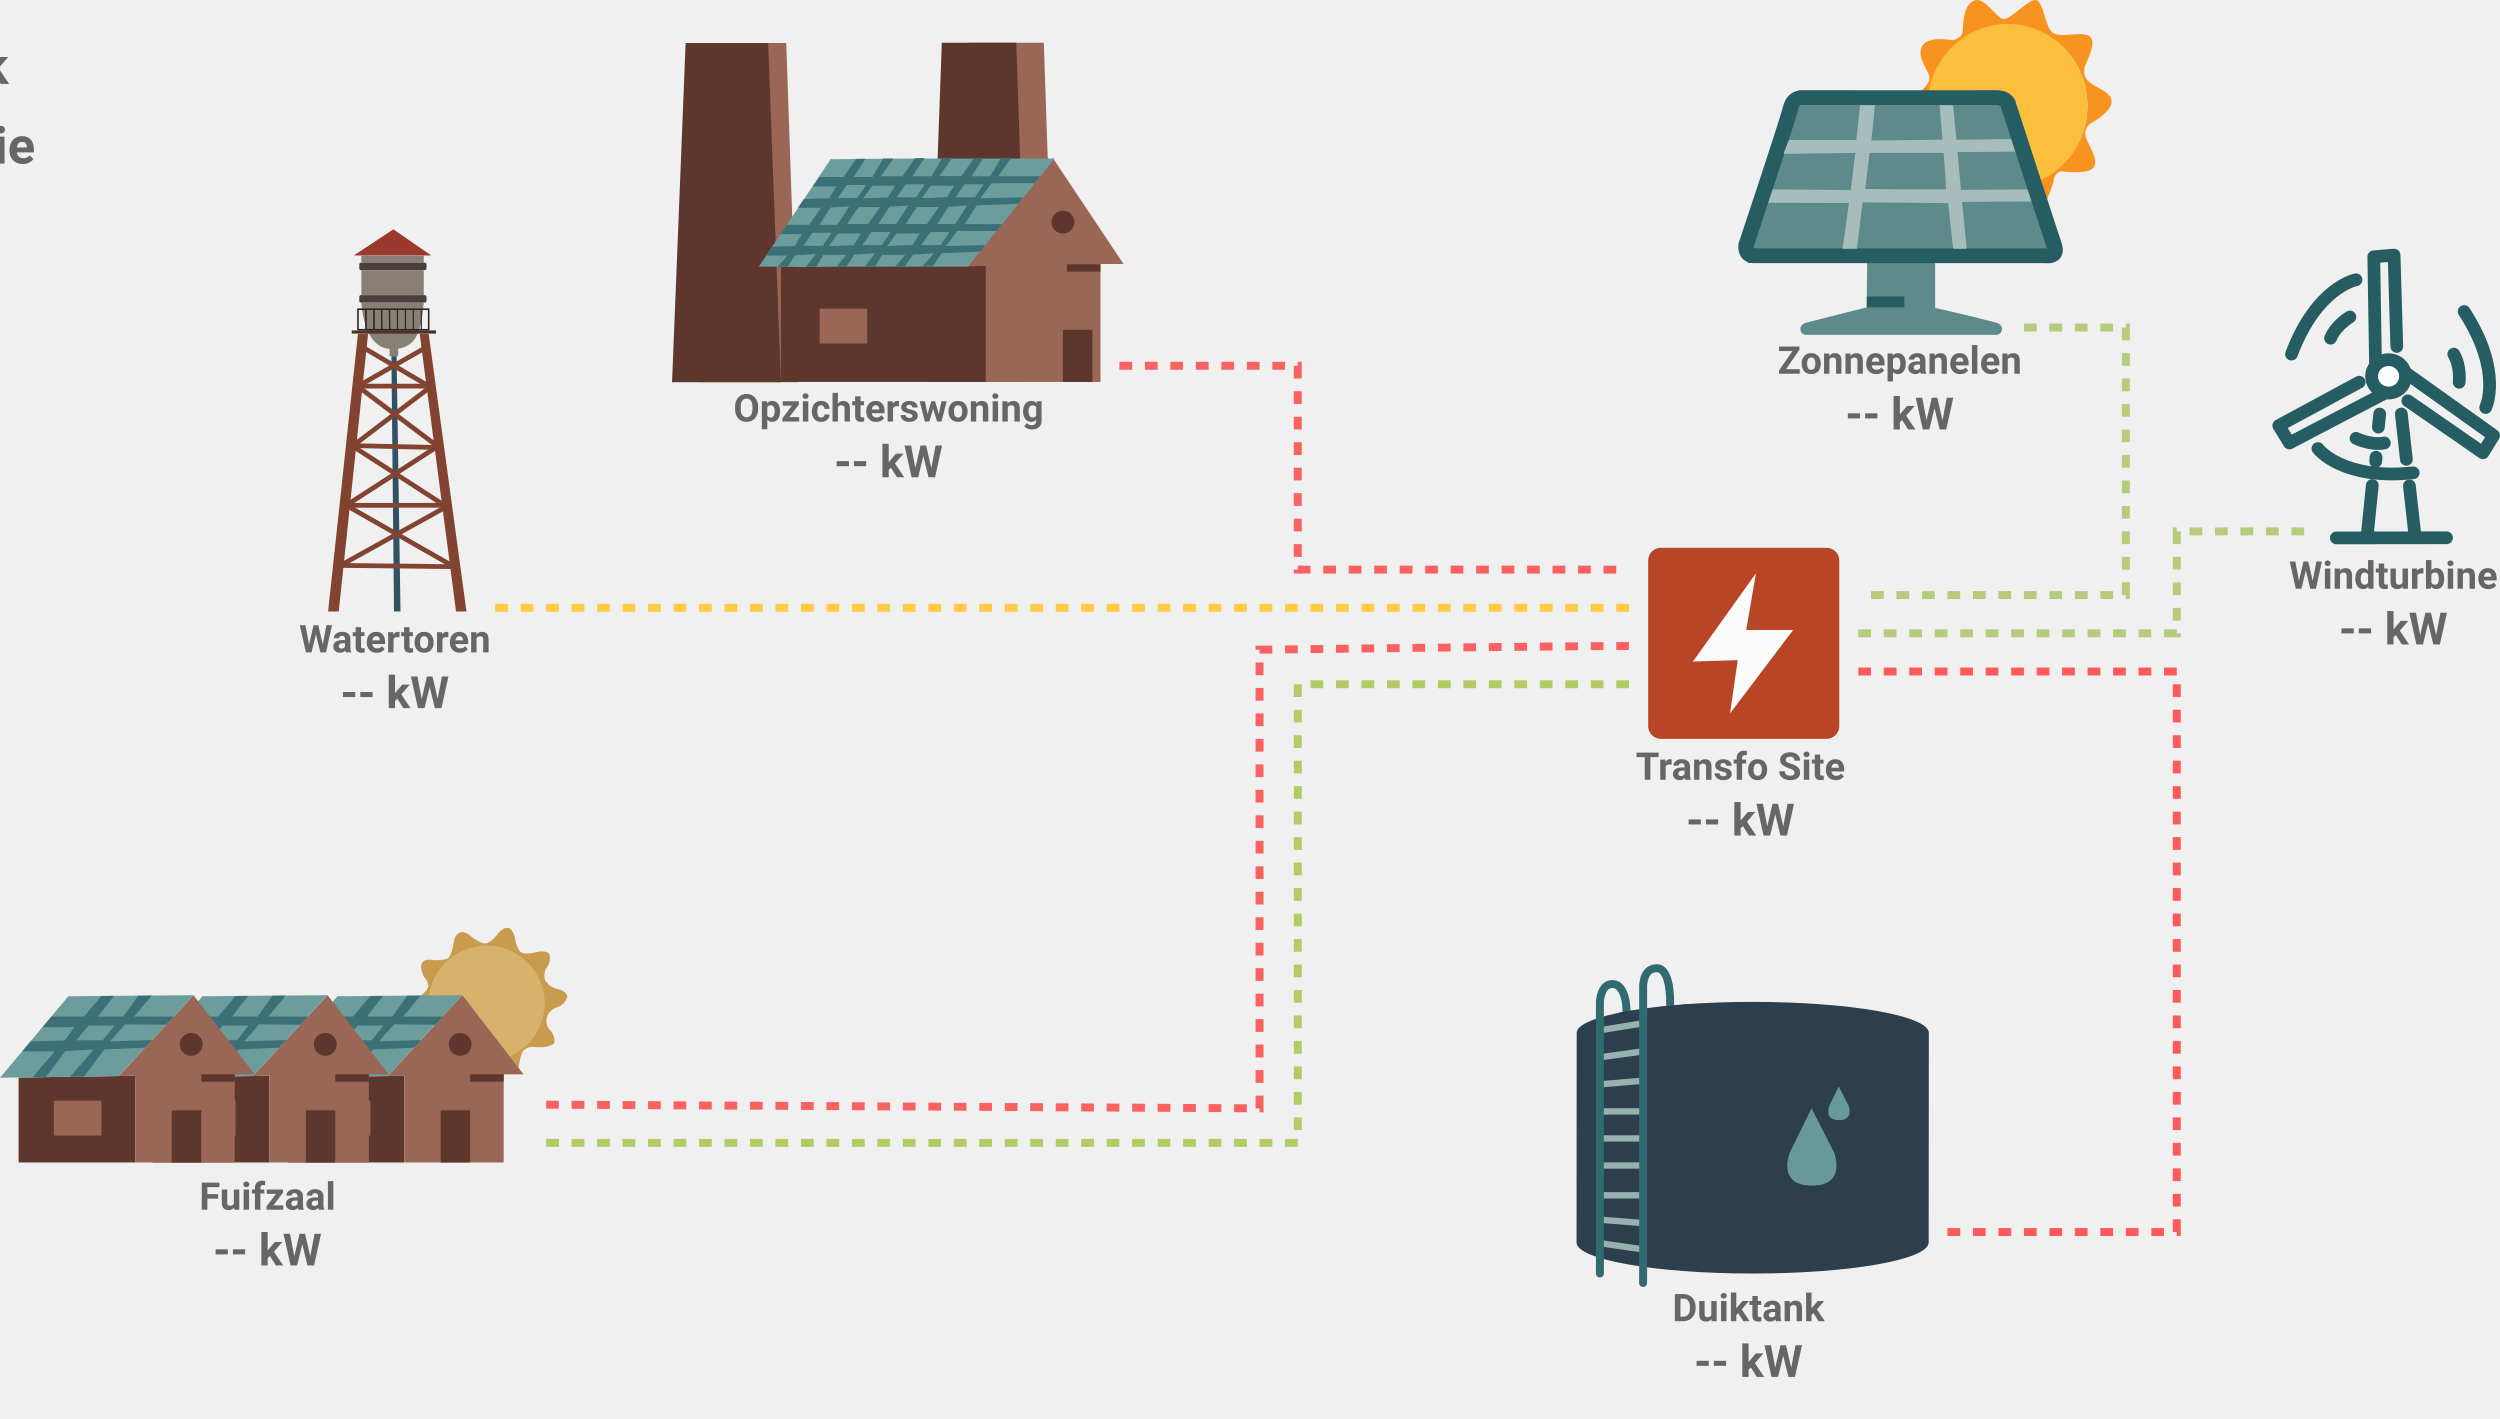
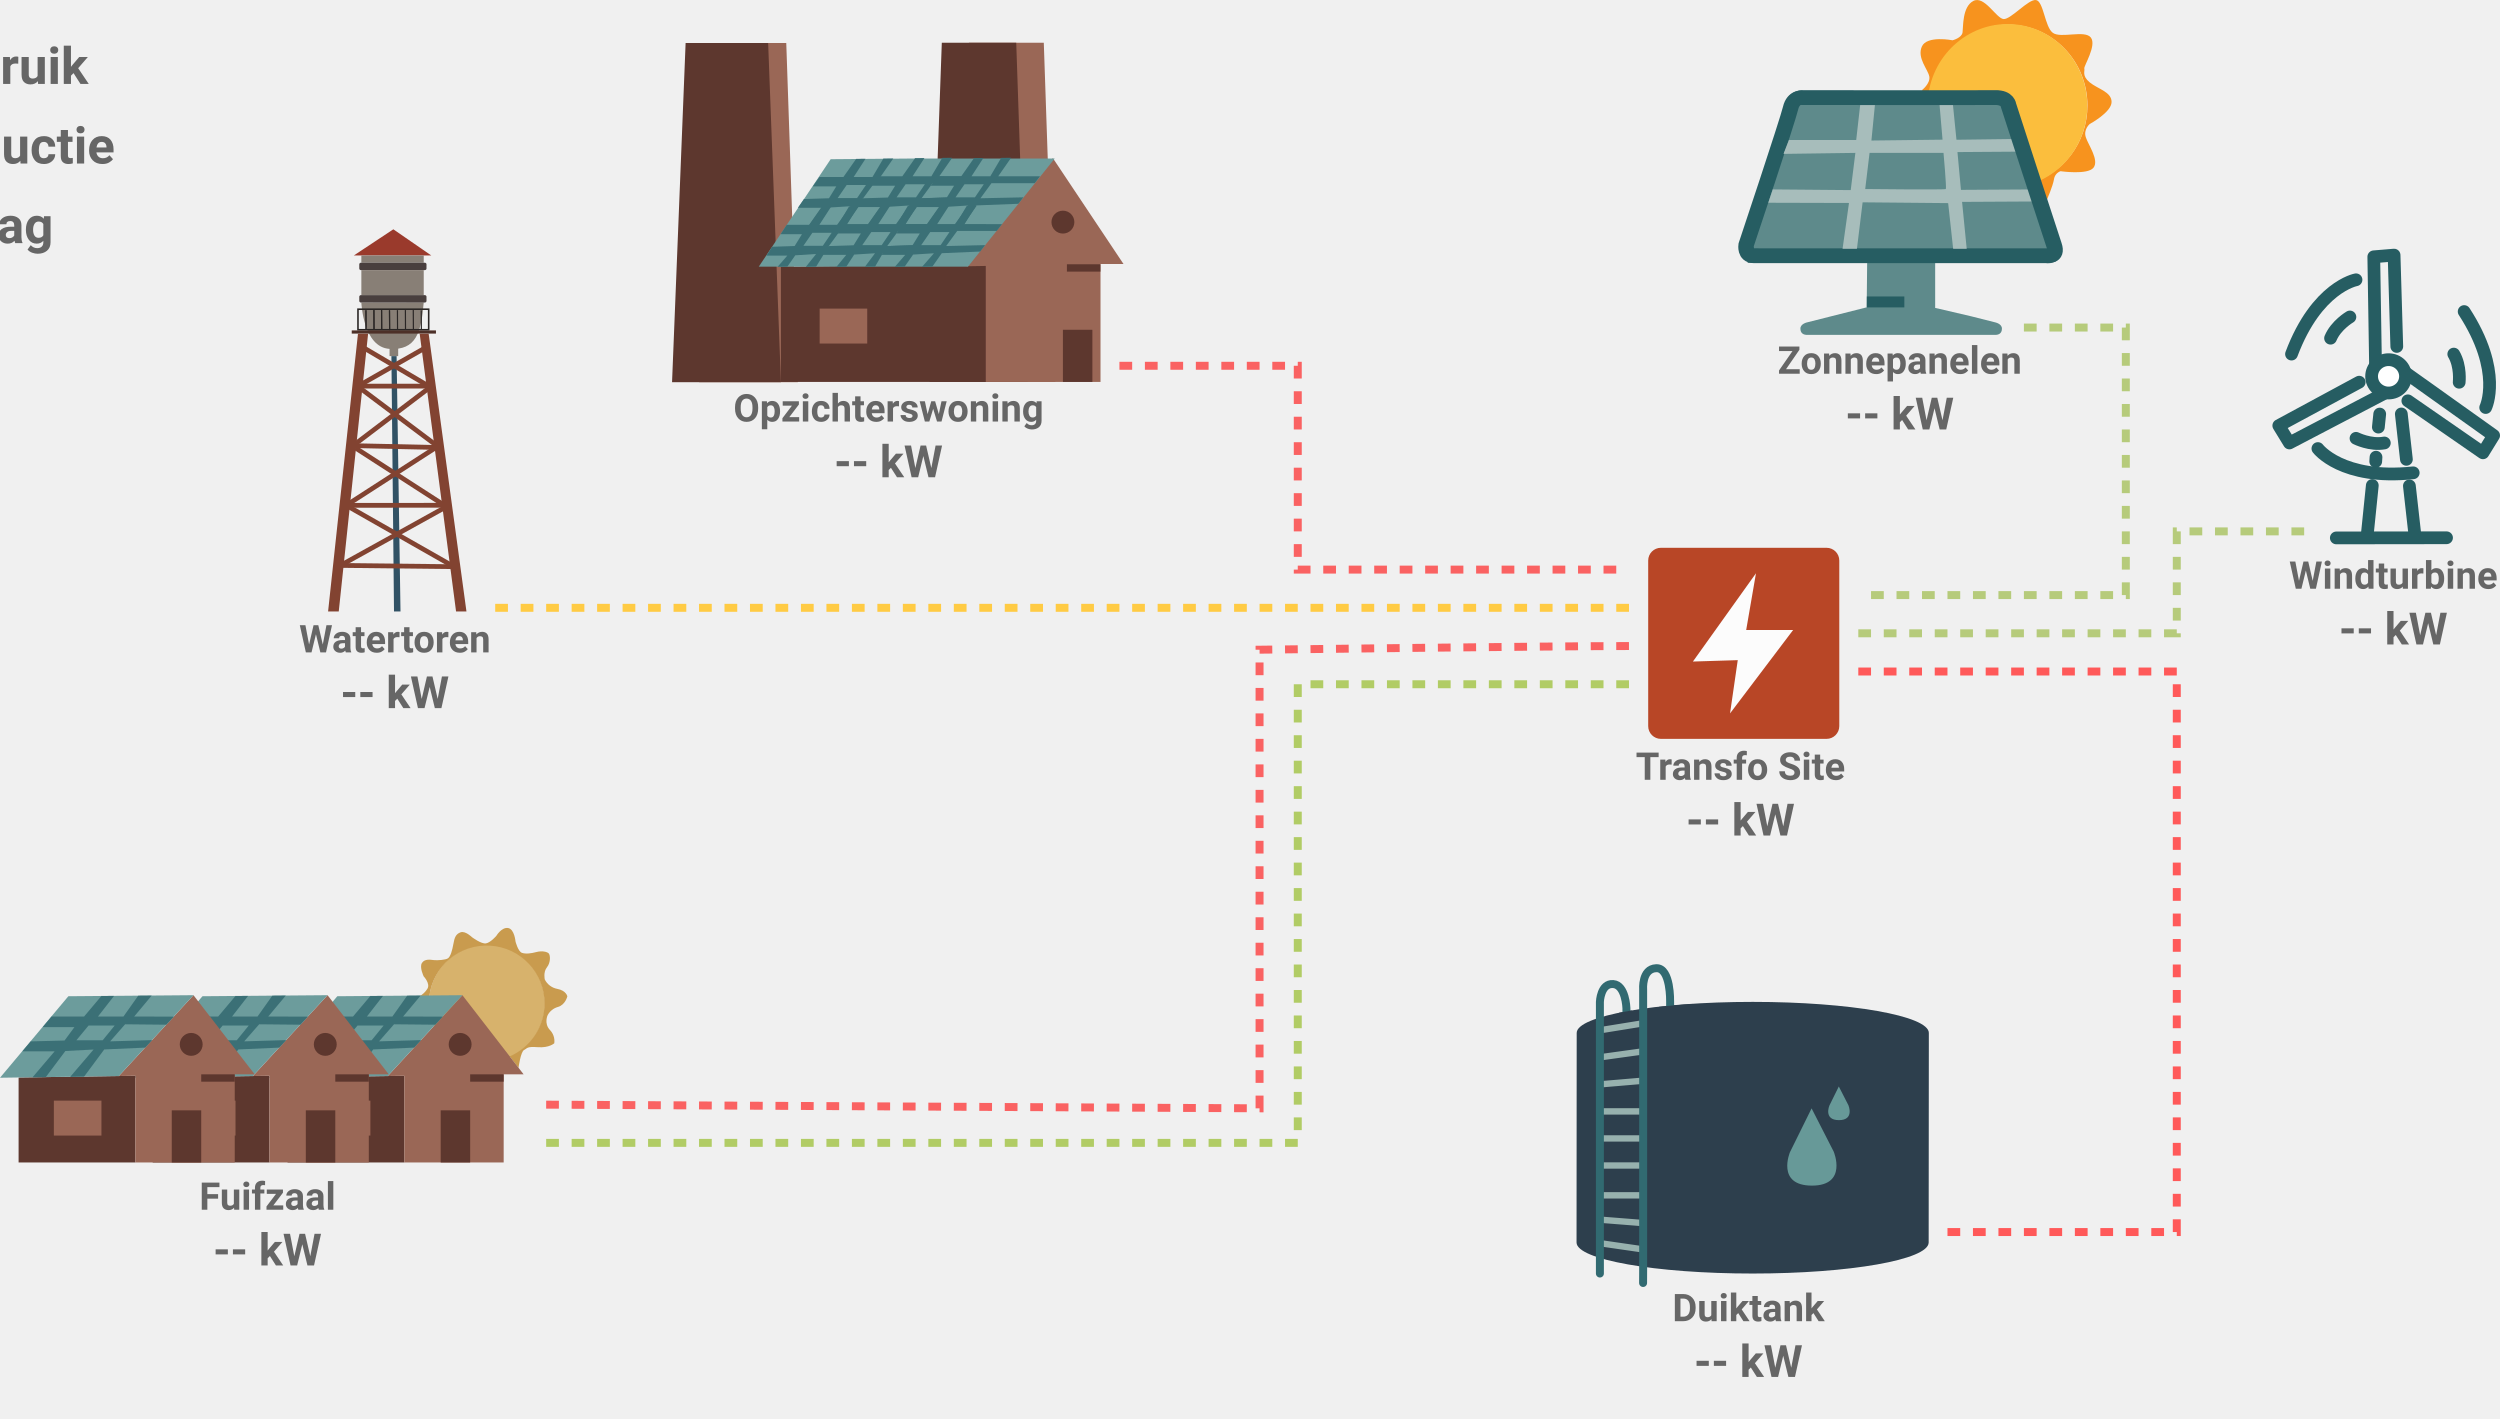
<svg xmlns="http://www.w3.org/2000/svg" id="PowerNet" width="1569.951" height="890.695" viewBox="0 0 1569.951 890.695">
  <g id="EnergieStroom" transform="translate(-177.024 -202.305)">
    <g id="Group_199" data-name="Group 199" transform="translate(-0.941 2.305)">
      <g id="Molen" transform="translate(1605 356.2)">
        <g id="Layer_1" data-name="Layer 1" transform="translate(40.129 103.762)">
          <path id="Path_29" data-name="Path 29" d="M85.49,142.273l.844-8.2" transform="translate(-59.084 -134.016)" fill="none" stroke="#265d62" stroke-linecap="round" stroke-miterlimit="10" stroke-width="8" />
          <path id="Path_30" data-name="Path 30" d="M76.52,222.5l3.07-29.975" transform="translate(-56.997 -147.614)" fill="none" stroke="#265d62" stroke-linecap="round" stroke-miterlimit="10" stroke-width="8" />
          <path id="Path_31" data-name="Path 31" d="M110.87,192.86l3.346,29.8" transform="translate(-64.987 -147.691)" fill="none" stroke="#265d62" stroke-linecap="round" stroke-miterlimit="10" stroke-width="8" />
          <path id="Path_32" data-name="Path 32" d="M104.27,134l3.192,28.494" transform="translate(-63.452 -134)" fill="none" stroke="#265d62" stroke-linecap="round" stroke-miterlimit="10" stroke-width="8" />
          <line id="Line_37" data-name="Line 37" x1="69.212" y2="0.092" transform="translate(0 77.745)" fill="none" stroke="#265d62" stroke-linecap="round" stroke-miterlimit="10" stroke-width="8" />
          <path id="Path_33" data-name="Path 33" d="M83.33,172.033l.169-2.663" transform="translate(-58.581 -142.227)" fill="none" stroke="#265d62" stroke-linecap="round" stroke-miterlimit="10" stroke-width="8" />
        </g>
        <g id="Layer_2" data-name="Layer 2" transform="translate(4 4)">
          <ellipse id="Ellipse_20" data-name="Ellipse 20" cx="10.644" cy="10.467" rx="10.644" ry="10.467" transform="translate(58.292 65.666)" fill="#fff" stroke="#265d62" stroke-miterlimit="10" stroke-width="8" />
          <path id="Path_34" data-name="Path 34" d="M70.28,115.012,10.669,146.168,4,135.263,54.487,107.99" transform="translate(-4 -28.188)" fill="none" stroke="#265d62" stroke-linecap="round" stroke-linejoin="round" stroke-width="8" />
          <path id="Path_35" data-name="Path 35" d="M36,162.3s15.049,20.021,59.857,15.241" transform="translate(-11.443 -40.821)" fill="none" stroke="#265d62" stroke-linecap="round" stroke-miterlimit="10" stroke-width="8" />
          <path id="Path_36" data-name="Path 36" d="M82.814,72.322,81.74,5.067,94.479,4l1.7,57.363" transform="translate(-22.082 -4)" fill="none" stroke="#265d62" stroke-linecap="round" stroke-linejoin="round" stroke-width="8" />
          <path id="Path_37" data-name="Path 37" d="M54.913,24.2s-24.649,4.451-40.5,46.658" transform="translate(-6.421 -8.699)" fill="none" stroke="#265d62" stroke-linecap="round" stroke-miterlimit="10" stroke-width="8" />
          <path id="Path_38" data-name="Path 38" d="M108.43,100.74l54.777,39.038-6.7,10.882L109.328,118" transform="translate(-28.29 -26.502)" fill="none" stroke="#265d62" stroke-linecap="round" stroke-linejoin="round" stroke-width="8" />
          <path id="Path_39" data-name="Path 39" d="M169.212,110.462S180.247,87.984,155.69,50.19" transform="translate(-39.283 -14.744)" fill="none" stroke="#265d62" stroke-linecap="round" stroke-miterlimit="10" stroke-width="8" />
          <path id="Path_40" data-name="Path 40" d="M67.19,153.93s9.032,4.543,17.788,2.924" transform="translate(-18.698 -38.874)" fill="none" stroke="#265d62" stroke-linecap="round" stroke-miterlimit="10" stroke-width="8" />
          <path id="Path_41" data-name="Path 41" d="M58.508,54.62s-8.733,5.1-12.148,13.337" transform="translate(-13.853 -15.774)" fill="none" stroke="#265d62" stroke-linecap="round" stroke-miterlimit="10" stroke-width="8" />
          <path id="Path_42" data-name="Path 42" d="M150.59,102.689s1.143-10.015-3.4-17.689" transform="translate(-37.306 -22.841)" fill="none" stroke="#265d62" stroke-linecap="round" stroke-miterlimit="10" stroke-width="8" />
        </g>
      </g>
      <g id="Group_120" data-name="Group 120">
        <g id="House" transform="translate(346.853 782.722)">
          <ellipse id="Ellipse_18" data-name="Ellipse 18" cx="36.434" cy="36.86" rx="36.434" ry="36.86" transform="translate(100.451 10.509)" fill="#d7b26c" />
          <path id="Path_24" data-name="Path 24" d="M78.642,47.408A36.308,36.308,0,0,0,6.3,42.973L0,43.036a13.649,13.649,0,0,0,5.112-4.82c1.945-3.261-2.363-7.75-2.363-7.75S-.071,24.646,1.693,22s5.2-2.024,7.4-1.756,7.482-.095,8.963-1.15,2.646-4.844,3.355-8.986S22.99,3.846,25.959,2.79s7.159,3.087,7.159,3.087,5.828,4.371,8.742,3.875,6.521-4.726,6.521-4.726S51.643-.486,55.7.089s4.726,8.459,4.726,8.459,1.575,6.3,4.056,7.144,5.812.354,9.16-.528,6.38-.189,7.522.756,1.5,5.734-.977,8.813S78.8,32.4,78.8,32.4a11.026,11.026,0,0,0,7.813,5.907c5.749,1.079,6.364,4.718,6.364,4.718s-1.237,5.324-5.907,6.647a10.514,10.514,0,0,0-6.435,5.112s-2.465,5.08,1.315,9.254a10.071,10.071,0,0,1,2.827,8.427s-3.15,3-10.31,2.473-6.521.7-8.664,1.764-3.5,11.223-3.5,11.223l-5.56-7.191a36.316,36.316,0,0,0,21.9-33.331Z" transform="translate(94.417 -0.047)" fill="#c99b4e" />
          <path id="Path_25" data-name="Path 25" d="M130,172.375h73.325V117.92L130,119.023Z" transform="translate(-118.32 -25.083)" fill="#5d372e" />
          <path id="Path_26" data-name="Path 26" d="M81.766,53.67,34.88,104.431l10.4-.158v54.455h62.4V103.375h12.515Z" transform="translate(39.729 -11.436)" fill="#9a6756" />
          <path id="Path_27" data-name="Path 27" d="M205.165,53.67l-46.886,50.761L83.67,105.518l42.924-51.186,51.69-.433Z" transform="translate(-83.67 -11.436)" fill="#6c9c9c" />
          <path id="Path_28" data-name="Path 28" d="M99.29,88.993l5.214-6.23,21.265-.559,6.191-8.388H112.01l5.608-6.687h20.43l10.837-12.861,7.963-.071L146.766,67.129h16l9.254-13.058L180.476,54,169.5,67.129l24.928.079L189.7,72.28l-25.912-.26L154.4,82.732l26.408-.788-4.348,4.726L150.7,87.812,138.04,104.887l-8.758.15,14.712-17.17-17.713.929-12.294,16.4-8.333.118,13.885-16.319ZM149.7,82.07l7.529-9.254h-16.39l-7.663,9.254Z" transform="translate(-85.231 -11.506)" fill="#3b7076" />
          <rect id="Rectangle_149" data-name="Rectangle 149" width="29.874" height="21.942" transform="translate(33.828 108.455)" fill="#9a6756" />
          <rect id="Rectangle_150" data-name="Rectangle 150" width="18.509" height="32.748" transform="translate(107.854 114.543)" fill="#5d372e" />
          <rect id="Rectangle_151" data-name="Rectangle 151" width="21.045" height="4.615" transform="translate(126.362 91.939)" fill="#5d372e" />
          <ellipse id="Ellipse_19" data-name="Ellipse 19" cx="7.191" cy="7.191" rx="7.191" ry="7.191" transform="translate(112.879 65.94)" fill="#5d372e" />
        </g>
        <g id="House-2" data-name="House" transform="translate(262.16 824.956)">
          <path id="Path_25-2" data-name="Path 25" d="M130,172.375h73.325V117.92L130,119.023Z" transform="translate(-118.32 -67.317)" fill="#5d372e" />
          <path id="Path_26-2" data-name="Path 26" d="M81.766,53.67,34.88,104.431l10.4-.158v54.455h62.4V103.375h12.515Z" transform="translate(39.729 -53.67)" fill="#9a6756" />
          <path id="Path_27-2" data-name="Path 27" d="M205.165,53.67l-46.886,50.761L83.67,105.518l42.924-51.186,51.69-.433Z" transform="translate(-83.67 -53.67)" fill="#6c9c9c" />
          <path id="Path_28-2" data-name="Path 28" d="M99.29,88.993l5.214-6.23,21.265-.559,6.191-8.388H112.01l5.608-6.687h20.43l10.837-12.861,7.963-.071L146.766,67.129h16l9.254-13.058L180.476,54,169.5,67.129l24.928.079L189.7,72.28l-25.912-.26L154.4,82.732l26.408-.788-4.348,4.726L150.7,87.812,138.04,104.887l-8.758.15,14.712-17.17-17.713.929-12.294,16.4-8.333.118,13.885-16.319ZM149.7,82.07l7.529-9.254h-16.39l-7.663,9.254Z" transform="translate(-85.231 -53.74)" fill="#3b7076" />
          <rect id="Rectangle_149-2" data-name="Rectangle 149" width="29.874" height="21.942" transform="translate(33.828 66.221)" fill="#9a6756" />
          <rect id="Rectangle_150-2" data-name="Rectangle 150" width="18.509" height="32.748" transform="translate(107.854 72.309)" fill="#5d372e" />
          <rect id="Rectangle_151-2" data-name="Rectangle 151" width="21.045" height="4.615" transform="translate(126.363 49.705)" fill="#5d372e" />
          <ellipse id="Ellipse_19-2" data-name="Ellipse 19" cx="7.191" cy="7.191" rx="7.191" ry="7.191" transform="translate(112.879 23.707)" fill="#5d372e" />
        </g>
        <g id="House-3" data-name="House" transform="translate(177.965 824.956)">
          <path id="Path_25-3" data-name="Path 25" d="M130,172.375h73.325V117.92L130,119.023Z" transform="translate(-118.32 -67.317)" fill="#5d372e" />
          <path id="Path_26-3" data-name="Path 26" d="M81.766,53.67,34.88,104.431l10.4-.158v54.455h62.4V103.375h12.515Z" transform="translate(39.729 -53.67)" fill="#9a6756" />
          <path id="Path_27-3" data-name="Path 27" d="M205.165,53.67l-46.886,50.761L83.67,105.518l42.924-51.186,51.69-.433Z" transform="translate(-83.67 -53.67)" fill="#6c9c9c" />
          <path id="Path_28-3" data-name="Path 28" d="M99.29,88.993l5.214-6.23,21.265-.559,6.191-8.388H112.01l5.608-6.687h20.43l10.837-12.861,7.963-.071L146.766,67.129h16l9.254-13.058L180.476,54,169.5,67.129l24.928.079L189.7,72.28l-25.912-.26L154.4,82.732l26.408-.788-4.348,4.726L150.7,87.812,138.04,104.887l-8.758.15,14.712-17.17-17.713.929-12.294,16.4-8.333.118,13.885-16.319ZM149.7,82.07l7.529-9.254h-16.39l-7.663,9.254Z" transform="translate(-85.231 -53.74)" fill="#3b7076" />
          <rect id="Rectangle_149-3" data-name="Rectangle 149" width="29.874" height="21.942" transform="translate(33.827 66.221)" fill="#9a6756" />
          <rect id="Rectangle_150-3" data-name="Rectangle 150" width="18.509" height="32.748" transform="translate(107.854 72.309)" fill="#5d372e" />
          <rect id="Rectangle_151-3" data-name="Rectangle 151" width="21.045" height="4.615" transform="translate(126.362 49.705)" fill="#5d372e" />
          <ellipse id="Ellipse_19-3" data-name="Ellipse 19" cx="7.191" cy="7.191" rx="7.191" ry="7.191" transform="translate(112.879 23.707)" fill="#5d372e" />
        </g>
      </g>
      <g id="House-4" data-name="House" transform="translate(656.689 299.312)">
        <path id="Path_50" data-name="Path 50" d="M7.723,0h47L62,213H0Z" transform="translate(-39.689 -72.312)" fill="#9a6756" />
        <path id="Path_53" data-name="Path 53" d="M7.723,0h47L62,213H0Z" transform="translate(122.035 -72.482)" fill="#9a6756" />
        <path id="Path_51" data-name="Path 51" d="M8.517,0H60.347l8.022,213H0Z" transform="translate(-56.689 -72.312)" fill="#5d372e" />
        <path id="Path_52" data-name="Path 52" d="M7.679,0H54.413l7.233,213H0Z" transform="translate(105.035 -72.482)" fill="#5d372e" />
        <path id="Path_25-4" data-name="Path 25" d="M130,191.8H259.451V117.92L130,119.416Z" transform="translate(-118.32 -51.27)" fill="#5d372e" />
        <path id="Path_26-4" data-name="Path 26" d="M89.017,53.67l-54.137,67.9,12-.211V194.2h72.053V120.159h14.451Z" transform="translate(93.443 -53.67)" fill="#9a6756" />
        <path id="Path_27-4" data-name="Path 27" d="M267.637,53.9l-54.525,67.919H81.774l45.144-67.482,52.063-.437Z" transform="translate(-84.002 -53.67)" fill="#6c9c9c" />
        <path id="Path_28-4" data-name="Path 28" d="M99.29,84.964l3.848-5.513,15.695-.495,4.569-7.422H108.678l4.139-5.917H127.9l8-11.381,5.877-.063-7.44,11.444h11.806l6.83-11.555L159.209,54l-8.1,11.618,18.4.07-3.488,4.488-19.124-.23-6.929,9.478,19.491-.7-3.209,4.182-19.014,1.011-9.341,15.109-6.464.132,10.858-15.193-13.073.822L110.137,99.3l-6.15.1,10.248-14.44Zm37.2-6.126,5.557-8.189h-12.1L124.3,78.838Z" transform="translate(-76.979 -53.772)" fill="#3b7076" />
        <path id="Path_49" data-name="Path 49" d="M101.136,84.964l3.541-5.541,14.156-.467,4.569-7.422H109.95l3.892-5.917H127.9l8-11.381,5.877-.063-7.44,11.444h11.806l6.83-11.555L159.209,54l-8.1,11.618,18.4.07-3.488,4.488-19.124-.23-6.929,9.478,19.491-.7-3.209,4.182-19.014,1.011-4.947,8.007-6.464.132,6.464-8.091-13.073.822-4.976,7.136-6.15.1,6.15-7.066Zm35.356-6.126,5.557-8.189h-12.1L124.3,78.838Z" transform="translate(-98.518 -23.772)" fill="#3b7076" />
        <path id="Path_45" data-name="Path 45" d="M99.29,84.964l3.848-5.513,15.695-.495,4.569-7.422H108.678l4.139-5.917H127.9l8-11.381,5.877-.063-7.44,11.444h11.806l6.83-11.555L159.209,54l-8.1,11.618,18.4.07-3.488,4.488-19.124-.23-6.929,9.478,19.491-.7-3.209,4.182-19.014,1.011-9.341,15.109-6.464.132,10.858-15.193-13.073.822L110.137,99.3l-6.15.1,10.248-14.44Zm37.2-6.126,5.557-8.189h-12.1L124.3,78.838Z" transform="translate(-39.979 -54.229)" fill="#3b7076" />
        <path id="Path_48" data-name="Path 48" d="M99.29,84.964l3.848-5.513,15.695-.495,4.569-7.422H108.678l4.139-5.917H127.9l8-11.381,5.877-.063-7.44,11.444h11.806l6.83-11.555L159.209,54l-8.1,11.618,18.4.07-3.488,4.488-19.124-.23-6.929,9.478,19.491-.7-3.209,4.182-19.014,1.011-4.947,8.474h-6.3l6.3-8.425-13.073.822-4.976,7.6-6.15.1,6.15-7.533Zm37.2-6.126,5.557-8.189h-12.1L124.3,78.838Z" transform="translate(-61.519 -24.229)" fill="#3b7076" />
        <path id="Path_46" data-name="Path 46" d="M99.29,84.964l3.848-5.513,15.695-.495,4.569-7.422H108.678l4.139-5.917H127.9l8-11.381,5.877-.063-7.44,11.444h11.806l6.83-11.555L159.209,54l-8.1,11.618h26.307l-3.364,4.328H146.892l-6.929,9.478,26.94-.585-3.141,4.051-26.531,1.03-9.341,15.109-6.464.132,10.858-15.193-13.073.822L110.137,99.3l-6.15.1,10.248-14.44Zm37.2-6.126,5.557-8.189h-12.1L124.3,78.838Z" transform="translate(-2.979 -54.229)" fill="#3b7076" />
        <path id="Path_47" data-name="Path 47" d="M99.29,84.964l3.848-5.513,15.695-.495,4.569-7.422H108.678l4.139-5.917H127.9l8-11.381,5.877-.063-7.44,11.444h11.806l6.83-11.555L159.209,54l-8.1,11.618,23.966.051-3.357,4.277H146.892l-6.929,9.478,24.5-.585-3.141,4.051-24.1,1.03L131.3,92.347l-6.464.132,7.452-8.512-13.073.822-5.316,7.585-6.15.1,6.49-7.515Zm37.2-6.126,5.557-8.189h-12.1L124.3,78.838Z" transform="translate(-24.519 -24.229)" fill="#3b7076" />
        <rect id="Rectangle_149-4" data-name="Rectangle 149" width="29.874" height="21.942" transform="translate(36.004 94.485)" fill="#9a6756" />
        <rect id="Rectangle_150-4" data-name="Rectangle 150" width="18.509" height="32.748" transform="translate(188.762 107.783)" fill="#5d372e" />
        <rect id="Rectangle_151-4" data-name="Rectangle 151" width="21.045" height="4.615" transform="translate(191.271 66.65)" fill="#5d372e" />
        <ellipse id="Ellipse_19-4" data-name="Ellipse 19" cx="7.191" cy="7.191" rx="7.191" ry="7.191" transform="translate(181.572 32.983)" fill="#5d372e" />
      </g>
      <g id="WaterToren" transform="translate(307.56 344)">
        <path id="Path_55" data-name="Path 55" d="M136.5,45.9c-1.58,19.13-4.84,30.17-21.46,29.19S97.32,45.98,97.32,45.98l39.17-.08Z" fill="#887f76" />
        <rect id="Rectangle_154" data-name="Rectangle 154" width="44.4" height="12.9" transform="translate(95.21 50.17)" fill="none" stroke="#2a2625" stroke-miterlimit="10" stroke-width="1" />
        <line id="Line_41" data-name="Line 41" x2="0.08" y2="12.32" transform="translate(100.21 50.74)" fill="none" stroke="#2a2625" stroke-miterlimit="10" stroke-width="0.75" />
        <line id="Line_42" data-name="Line 42" x2="0.08" y2="12.32" transform="translate(100.21 50.87)" fill="none" stroke="#2a2625" stroke-miterlimit="10" stroke-width="0.75" />
        <line id="Line_43" data-name="Line 43" x2="0.08" y2="12.32" transform="translate(105.21 50.45)" fill="none" stroke="#2a2625" stroke-miterlimit="10" stroke-width="0.75" />
        <line id="Line_44" data-name="Line 44" x2="0.08" y2="12.32" transform="translate(105.21 50.77)" fill="none" stroke="#2a2625" stroke-miterlimit="10" stroke-width="0.75" />
        <line id="Line_45" data-name="Line 45" x2="0.08" y2="12.32" transform="translate(110.03 50.45)" fill="none" stroke="#2a2625" stroke-miterlimit="10" stroke-width="0.75" />
        <line id="Line_46" data-name="Line 46" x2="0.08" y2="12.33" transform="translate(110.03 50.8)" fill="none" stroke="#2a2625" stroke-miterlimit="10" stroke-width="0.75" />
        <line id="Line_47" data-name="Line 47" x2="0.09" y2="12.33" transform="translate(115 51.1)" fill="none" stroke="#2a2625" stroke-miterlimit="10" stroke-width="0.75" />
        <line id="Line_48" data-name="Line 48" x2="0.09" y2="12.32" transform="translate(115 50.77)" fill="none" stroke="#2a2625" stroke-miterlimit="10" stroke-width="0.75" />
        <line id="Line_49" data-name="Line 49" x2="0.08" y2="12.32" transform="translate(119.98 50.74)" fill="none" stroke="#2a2625" stroke-miterlimit="10" stroke-width="0.75" />
        <line id="Line_50" data-name="Line 50" x2="0.08" y2="12.33" transform="translate(124.98 50.7)" fill="none" stroke="#2a2625" stroke-miterlimit="10" stroke-width="0.75" />
        <line id="Line_51" data-name="Line 51" x2="0.08" y2="12.32" transform="translate(129.93 50.67)" fill="none" stroke="#2a2625" stroke-miterlimit="10" stroke-width="0.75" />
        <line id="Line_52" data-name="Line 52" x2="0.09" y2="12.32" transform="translate(134.93 50.87)" fill="none" stroke="#2a2625" stroke-miterlimit="10" stroke-width="0.75" />
        <line id="Line_53" data-name="Line 53" x2="52.89" transform="translate(91.29 64.49)" fill="none" stroke="#4d3028" stroke-miterlimit="10" stroke-width="2" />
        <path id="Path_56" data-name="Path 56" d="M92.6,16.43h48.64L117.41,0Z" fill="#9a3a2c" />
        <rect id="Rectangle_155" data-name="Rectangle 155" width="39.17" height="4.57" transform="translate(97.33 16.43)" fill="#887f76" />
        <rect id="Rectangle_156" data-name="Rectangle 156" width="42.22" height="4.62" rx="1" transform="translate(96.02 21)" fill="#493f3e" />
        <rect id="Rectangle_157" data-name="Rectangle 157" width="39.17" height="15.72" transform="translate(97.33 25.63)" fill="#887f76" />
        <rect id="Rectangle_158" data-name="Rectangle 158" width="42.22" height="4.62" rx="1" transform="translate(96.02 41.35)" fill="#493f3e" />
        <rect id="Rectangle_159" data-name="Rectangle 159" width="5.42" height="5.42" transform="translate(115.04 74.21)" fill="#887f76" />
        <path id="Path_57" data-name="Path 57" d="M119.46,79.64,121.91,240h-4.08L116.2,79.64Z" fill="#315265" />
        <path id="Path_58" data-name="Path 58" d="M95.21,65.57,76.44,240h6.69L101.57,65.57Z" fill="#824331" />
        <path id="Path_59" data-name="Path 59" d="M133.95,65.57,156.8,240h6.53L139.6,65.57Z" fill="#824331" />
        <line id="Line_54" data-name="Line 54" x2="42.66" y2="25.14" transform="translate(98.47 74.21)" fill="none" stroke="#824331" stroke-miterlimit="10" stroke-width="3" />
        <line id="Line_55" data-name="Line 55" y1="22.13" x2="38.85" transform="translate(97.33 75.15)" fill="none" stroke="#824331" stroke-miterlimit="10" stroke-width="3" />
        <line id="Line_56" data-name="Line 56" x2="43.91" transform="translate(96.57 98.48)" fill="none" stroke="#824331" stroke-miterlimit="10" stroke-width="3" />
        <line id="Line_57" data-name="Line 57" y1="0.05" x2="61.62" transform="translate(87.81 173.3)" fill="none" stroke="#824331" stroke-miterlimit="10" stroke-width="3" />
        <line id="Line_58" data-name="Line 58" y1="36.35" x2="56.37" transform="translate(87.81 137)" fill="none" stroke="#824331" stroke-miterlimit="10" stroke-width="3" />
        <line id="Line_59" data-name="Line 59" x2="55.71" y2="35.93" transform="translate(93.72 137.37)" fill="none" stroke="#824331" stroke-miterlimit="10" stroke-width="3" />
        <line id="Line_60" data-name="Line 60" x2="52.89" y2="1.16" transform="translate(91.29 135.84)" fill="none" stroke="#824331" stroke-miterlimit="10" stroke-width="3" />
        <line id="Line_61" data-name="Line 61" y1="35.48" x2="46.79" transform="translate(92.6 100)" fill="none" stroke="#824331" stroke-miterlimit="10" stroke-width="3" />
        <line id="Line_62" data-name="Line 62" x2="49.31" y2="37" transform="translate(94.87 98.48)" fill="none" stroke="#824331" stroke-miterlimit="10" stroke-width="3" />
        <line id="Line_63" data-name="Line 63" x2="73.9" y2="0.82" transform="translate(81.59 211.05)" fill="none" stroke="#824331" stroke-miterlimit="10" stroke-width="3" />
        <line id="Line_64" data-name="Line 64" y1="36.3" x2="65.5" transform="translate(84.33 174.7)" fill="none" stroke="#824331" stroke-miterlimit="10" stroke-width="3" />
        <line id="Line_65" data-name="Line 65" x2="67.68" y2="38.52" transform="translate(87.81 173.35)" fill="none" stroke="#824331" stroke-miterlimit="10" stroke-width="3" />
      </g>
      <g id="Solar_Panel" data-name="Solar Panel" transform="translate(1269.38 195.8)">
        <path id="Path_60" data-name="Path 60" d="M161.46,206.62l-14.92-3.77-22.71-5.29v-29.3H81.13l-.3,28.94-22.41,5.65L43.5,206.62s-4.3.86-4.3,3.93,2.13,4.03,4.39,3.94H161.37c2.26.09,4.39-.86,4.39-3.94s-4.3-3.93-4.3-3.93Z" fill="#5e8a8b" />
        <path id="Path_61" data-name="Path 61" d="M220.87,82.08s13.75-7.41,13.75-13.83-8.68-8.15-13.75-12.34-2.89-7.16-3.38-8.64,7.96-14.57,4.1-19.5-18.82.74-23.88-2.96-5.79-20-10.61-20.59-15.68,12.2-20.26,11.95S154.78,1.11,147.78,4.81s-6.27,16.29-6.75,19.75-6.27,4.94-6.27,4.94-16.16-3.21-19.3,3.95,3.86,14.32,4.68,18.76-4.68,8.64-4.68,8.64l4.95,4.31c2.61-25.57,23.72-45.5,49.39-45.5,27.43,0,49.67,22.76,49.67,50.83,0,23.44-15.52,43.12-36.6,49l11.28,9.81s3.56-8.21,4.28-12.42a6.333,6.333,0,0,1,4.1-5.17s17.13,2.47,20.75-2.22-3.14-14.07-4.82-19.01,2.41-8.39,2.41-8.39Z" fill="#f7931e" />
        <ellipse id="Ellipse_21" data-name="Ellipse 21" cx="51.38" cy="50.16" rx="51.38" ry="50.16" transform="translate(116.487 119.408) rotate(-87.06)" fill="#fbbe3d" />
        <path id="Path_62" data-name="Path 62" d="M10.59,164.69H194.04s7.6,1.45,4.88-6.51-28.58-87.74-28.58-87.74-.36-5.25-8.5-5.07-120.67,0-120.67,0-5.97-1.09-7.78,6.69S5.52,157.81,5.52,157.81s-1.09,6.87,5.07,6.87Z" fill="#5e8a8b" stroke="#265d62" stroke-miterlimit="10" stroke-width="9" />
        <path id="Path_63" data-name="Path 63" d="M183.08,123.17l-43.06.26L137.83,99.7l37.13-.26-2.33-7.94-35.43.47-2.31-23.01-8.38.22,1.95,22.73-44.66.54,2.29-23.23-9.29.38L74.25,92.11H32.01l-3.48,8.73,45.19-.63L70.8,123.58l-48.97-.43-2.81,8.37,50.69.14L65.5,161.73l9.02.2,3.75-30.68,53.72.5,3.28,30.02h8.5l-3.04-30.79,44.12-.25-1.77-7.57Zm-52.55-.26c-.55.58-50.63,0-50.63,0l2.73-22.71h46.44S131.07,122.33,130.53,122.91Z" fill="#a7bdbb" />
        <rect id="Rectangle_160" data-name="Rectangle 160" width="23.55" height="6.87" transform="translate(80.92 190.38)" fill="#265d62" />
        <path id="Path_64" data-name="Path 64" d="M9.83,164.94H193.28s7.6,1.45,4.88-6.51-28.58-87.74-28.58-87.74-.36-5.25-8.5-5.07-120.67,0-120.67,0-5.97-1.09-7.78,6.69S4.76,158.07,4.76,158.07,3.67,164.94,9.83,164.94Z" fill="none" stroke="#265d62" stroke-miterlimit="10" stroke-width="9" />
      </g>
      <g id="Duiktank" transform="translate(1156.24 790.265)">
        <path id="Path_65" data-name="Path 65" d="M233,58.4c0-10.77-49.5-19.5-110.57-19.5S11.86,47.64,11.86,58.4c0,.54-.1,131.35-.1,131.59,0,10.77,49.5,19.5,110.57,19.5s110.32-8.69,110.56-19.42c0,0,.11-131.13.11-131.67Z" fill="#2d3f4d" />
        <path id="Path_66" data-name="Path 66" d="M170.55,103.99l5.91-11.97,6.06,11.85s3.89,9.29-5.97,9.29S170.55,103.99,170.55,103.99Z" fill="#679998" />
        <path id="Path_67" data-name="Path 67" d="M145.8,133.25l13.57-27.48,13.9,27.2s8.93,21.32-13.71,21.31-13.76-21.04-13.76-21.04Z" fill="#679998" />
        <line id="Line_66" data-name="Line 66" y1="4.36" x2="26.93" transform="translate(26.42 52.37)" fill="none" stroke="#97b1ae" stroke-linecap="round" stroke-miterlimit="10" stroke-width="4" />
        <line id="Line_67" data-name="Line 67" x2="24.53" y2="3.55" transform="translate(28 190.64)" fill="none" stroke="#97b1ae" stroke-linecap="round" stroke-miterlimit="10" stroke-width="4" />
        <line id="Line_68" data-name="Line 68" x2="26.29" y2="2.08" transform="translate(27.26 175.72)" fill="none" stroke="#97b1ae" stroke-linecap="round" stroke-miterlimit="10" stroke-width="4" />
        <line id="Line_69" data-name="Line 69" x2="25.46" transform="translate(27.34 160.39)" fill="none" stroke="#97b1ae" stroke-linecap="round" stroke-miterlimit="10" stroke-width="4" />
        <line id="Line_70" data-name="Line 70" x2="27.13" transform="translate(26.42 141.65)" fill="none" stroke="#97b1ae" stroke-linecap="round" stroke-miterlimit="10" stroke-width="4" />
        <line id="Line_71" data-name="Line 71" x2="27.13" transform="translate(26.42 124.66)" fill="none" stroke="#97b1ae" stroke-linecap="round" stroke-miterlimit="10" stroke-width="4" />
        <line id="Line_72" data-name="Line 72" x2="26.38" transform="translate(26.42 107.68)" fill="none" stroke="#97b1ae" stroke-linecap="round" stroke-miterlimit="10" stroke-width="4" />
        <line id="Line_73" data-name="Line 73" y1="2.31" x2="27.13" transform="translate(26.42 88.39)" fill="none" stroke="#97b1ae" stroke-linecap="round" stroke-miterlimit="10" stroke-width="4" />
        <line id="Line_74" data-name="Line 74" y1="3.76" x2="27.13" transform="translate(26.42 69.96)" fill="none" stroke="#97b1ae" stroke-linecap="round" stroke-miterlimit="10" stroke-width="4" />
        <path id="Path_68" data-name="Path 68" d="M26.43,209.49V38.91s.41-11.76,8.32-11.21,8.33,15.13,8.33,15.13v3.43" fill="none" stroke="#316a71" stroke-linecap="round" stroke-miterlimit="10" stroke-width="5" />
        <path id="Path_69" data-name="Path 69" d="M53.55,215.43l.04-7.93V31.15S52.53,18.13,61.8,17.74s8.73,21.17,8.73,21.17c-.05,3.72,0,9.85,0,9.85" fill="none" stroke="#316a71" stroke-linecap="round" stroke-miterlimit="10" stroke-width="5" />
        <path id="Path_70" data-name="Path 70" d="M84.58,40.18c-7.4.48-14.43,1.09-21,1.82V58.99h21V40.17Z" fill="#2d3f4d" />
        <path id="Path_71" data-name="Path 71" d="M46.45,49.52V44.23c-2.85.48-5.56.99-8.1,1.52v3.77h8.1Z" fill="#2d3f4d" />
      </g>
      <path id="Path_127" class="path_usage" data-name="Path 127" d="M520.941,893.7l448,2.3V608s186-2.3,232-2.3" fill="none" stroke="#fa6262" stroke-width="5" stroke-dasharray="8" />
      <path id="Path_128" class="path_production" data-name="Path 128" d="M520.941,917.7h472v-288h208" fill="none" stroke="#b1cc65" stroke-width="5" stroke-dasharray="8" />
      <path id="Path_129" class="path_usage" data-name="Path 129" d="M488.941,581.7h712" fill="none" stroke="#ffcb44" stroke-width="5" stroke-dasharray="8" />
      <path id="Path_130" class="path_usage" data-name="Path 130" d="M880.941,429.7h112v128h208" fill="none" stroke="#fa6262" stroke-width="5" stroke-dasharray="8" />
      <path id="Path_131" class="path_production" data-name="Path 131" d="M1448.941,405.7h64v168h-168" fill="none" stroke="#b6cb7b" stroke-width="5" stroke-dasharray="8" />
      <path id="Path_132" class="path_production" data-name="Path 132" d="M1624.941,533.7h-80v64h-200" fill="none" stroke="#b6cb7b" stroke-width="5" stroke-dasharray="8" />
      <path id="Path_133" class="path_usage" data-name="Path 133" d="M1400.941,973.7h144v-352h-200" fill="none" stroke="#ff5959" stroke-width="5" stroke-dasharray="8" />
      <g>
        <rect id="Rectangle_230" data-name="Rectangle 230" width="120" height="120" transform="translate(1213 544)" rx="8" fill="#b84626" />
        <path id="Path_134" data-name="Path 134" d="M56.793,95.512H86.261L46.654,147.87,51.5,114.427l-28.156.878,39.6-55.435Z" transform="translate(1217.739 500.13)" fill="#fcfcfc" />
      </g>
    </g>
    <text id="Opzichterswoning_En_Kantoorgebouwen_powertitle" text-anchor="middle" y="27" transform="translate(735 440)" fill="#666" font-size="24" font-family="Roboto-Bold, Roboto" font-weight="700">
        Opzichterswoning
    </text>
    <text id="Opzichterswoning_En_Kantoorgebouwen_powertext" data-name="-- kW" text-anchor="middle" y="27" transform="translate(735 475)" fill="#666" font-size="28" font-family="Roboto-Bold, Roboto" font-weight="700">
      -- kW
    </text>
    <text id="Waterkot_powertitle" text-anchor="middle" y="27" transform="translate(425 585)" fill="#666" font-size="24" font-family="Roboto-Bold, Roboto" font-weight="700">
      Watertoren
    </text>
    <text id="Waterkot_powertext" data-name="-- kW" text-anchor="middle" y="27" transform="translate(425 620)" fill="#666" font-size="28" font-family="Roboto-Bold, Roboto" font-weight="700">
      -- kW
    </text>
    <text id="windmolen_powertitle" text-anchor="middle" y="27" transform="translate(1680 545)" fill="#666" font-size="24" font-family="Roboto-Bold, Roboto" font-weight="700">
      Windturbine
    </text>
    <text id="windmolen_powertext" data-name="-- kW" text-anchor="middle" y="27" transform="translate(1680 580)" fill="#666" font-size="28" font-family="Roboto-Bold, Roboto" font-weight="700">
      -- kW
    </text>
    <text id="zonnepanelen_powertitle" text-anchor="middle" y="27" transform="translate(1370 410)" fill="#666" font-size="24" font-family="Roboto-Bold, Roboto" font-weight="700">
      Zonnepanelen
    </text>
    <text id="zonnepanelen_powertext" data-name="-- kW" text-anchor="middle" y="27" transform="translate(1370 445)" fill="#666" font-size="28" font-family="Roboto-Bold, Roboto" font-weight="700">
      -- kW
    </text>
    <text id="Duiktank_powertitle" text-anchor="middle" y="27" transform="translate(1275 1005)" fill="#666" font-size="24" font-family="Roboto-Bold, Roboto" font-weight="700">
      Duiktank
    </text>
    <text id="Duiktank_powertext" data-name="-- kW" text-anchor="middle" y="27" transform="translate(1275 1040)" fill="#666" font-size="28" font-family="Roboto-Bold, Roboto" font-weight="700">
      -- kW
    </text>
    <text id="Fuifzaal_powertitle" text-anchor="middle" y="27" transform="translate(345 935)" fill="#666" font-size="24" font-family="Roboto-Bold, Roboto" font-weight="700">
      Fuifzaal
    </text>
    <text id="Fuifzaal_powertext" data-name="-- kW" text-anchor="middle" y="27" transform="translate(345 970)" fill="#666" font-size="28" font-family="Roboto-Bold, Roboto" font-weight="700">
      -- kW
    </text>
    <text id="Transfo_powertitle" text-anchor="middle" y="37" transform="translate(1270 655)" fill="#666" font-size="24" font-family="Roboto-Bold, Roboto" font-weight="700">
      Transfo Site
    </text>
    <text id="Transfo_powertext" data-name="-- kW" text-anchor="middle" y="37" transform="translate(1270 690)" fill="#666" font-size="28" font-family="Roboto-Bold, Roboto" font-weight="700">
      -- kW
    </text>
    <g>
      <g>
-         <rect id="Legende_Verbruik" data-name="Verbruik" width="40" height="40" fill="#fa6262" transform="translate(10 225)" rx="8" />
-         <text id="Legende_Verbruik_Text" text-anchor="left" y="30" transform="translate(60 225)" fill="#666" font-size="32" font-family="Roboto-Bold, Roboto" font-weight="700">
+         <rect id="Legende_Verbruik" data-name="Verbruik" width="40" height="40" fill="#fa6262" transform="translate(60 225)" rx="8" />
+         <text id="Legende_Verbruik_Text" text-anchor="left" y="30" transform="translate(110 225)" fill="#666" font-size="32" font-family="Roboto-Bold, Roboto" font-weight="700">
          Verbruik
        </text>
      </g>
      <g>
-         <rect id="Legende_Verbruik" data-name="Verbruik" width="40" height="40" fill="#b1cc65" transform="translate(10 275)" rx="8" />
-         <text id="Legende_Verbruik_Text" text-anchor="left" y="30" transform="translate(60 275)" fill="#666" font-size="32" font-family="Roboto-Bold, Roboto" font-weight="700">
+         <rect id="Legende_Verbruik" data-name="Verbruik" width="40" height="40" fill="#b1cc65" transform="translate(60 275)" rx="8" />
+         <text id="Legende_Verbruik_Text" text-anchor="left" y="30" transform="translate(110 275)" fill="#666" font-size="32" font-family="Roboto-Bold, Roboto" font-weight="700">
          Productie
        </text>
      </g>
      <g>
-         <rect id="Legende_Verbruik" data-name="Verbruik" width="40" height="40" fill="#ffcb44" transform="translate(10 325)" rx="8" />
-         <text id="Legende_Verbruik_Text" text-anchor="left" y="30" transform="translate(60 325)" fill="#666" font-size="32" font-family="Roboto-Bold, Roboto" font-weight="700">
+         <rect id="Legende_Verbruik" data-name="Verbruik" width="40" height="40" fill="#ffcb44" transform="translate(60 325)" rx="8" />
+         <text id="Legende_Verbruik_Text" text-anchor="left" y="30" transform="translate(110 325)" fill="#666" font-size="32" font-family="Roboto-Bold, Roboto" font-weight="700">
          Opslag
        </text>
      </g>
    </g>
  </g>
</svg>
